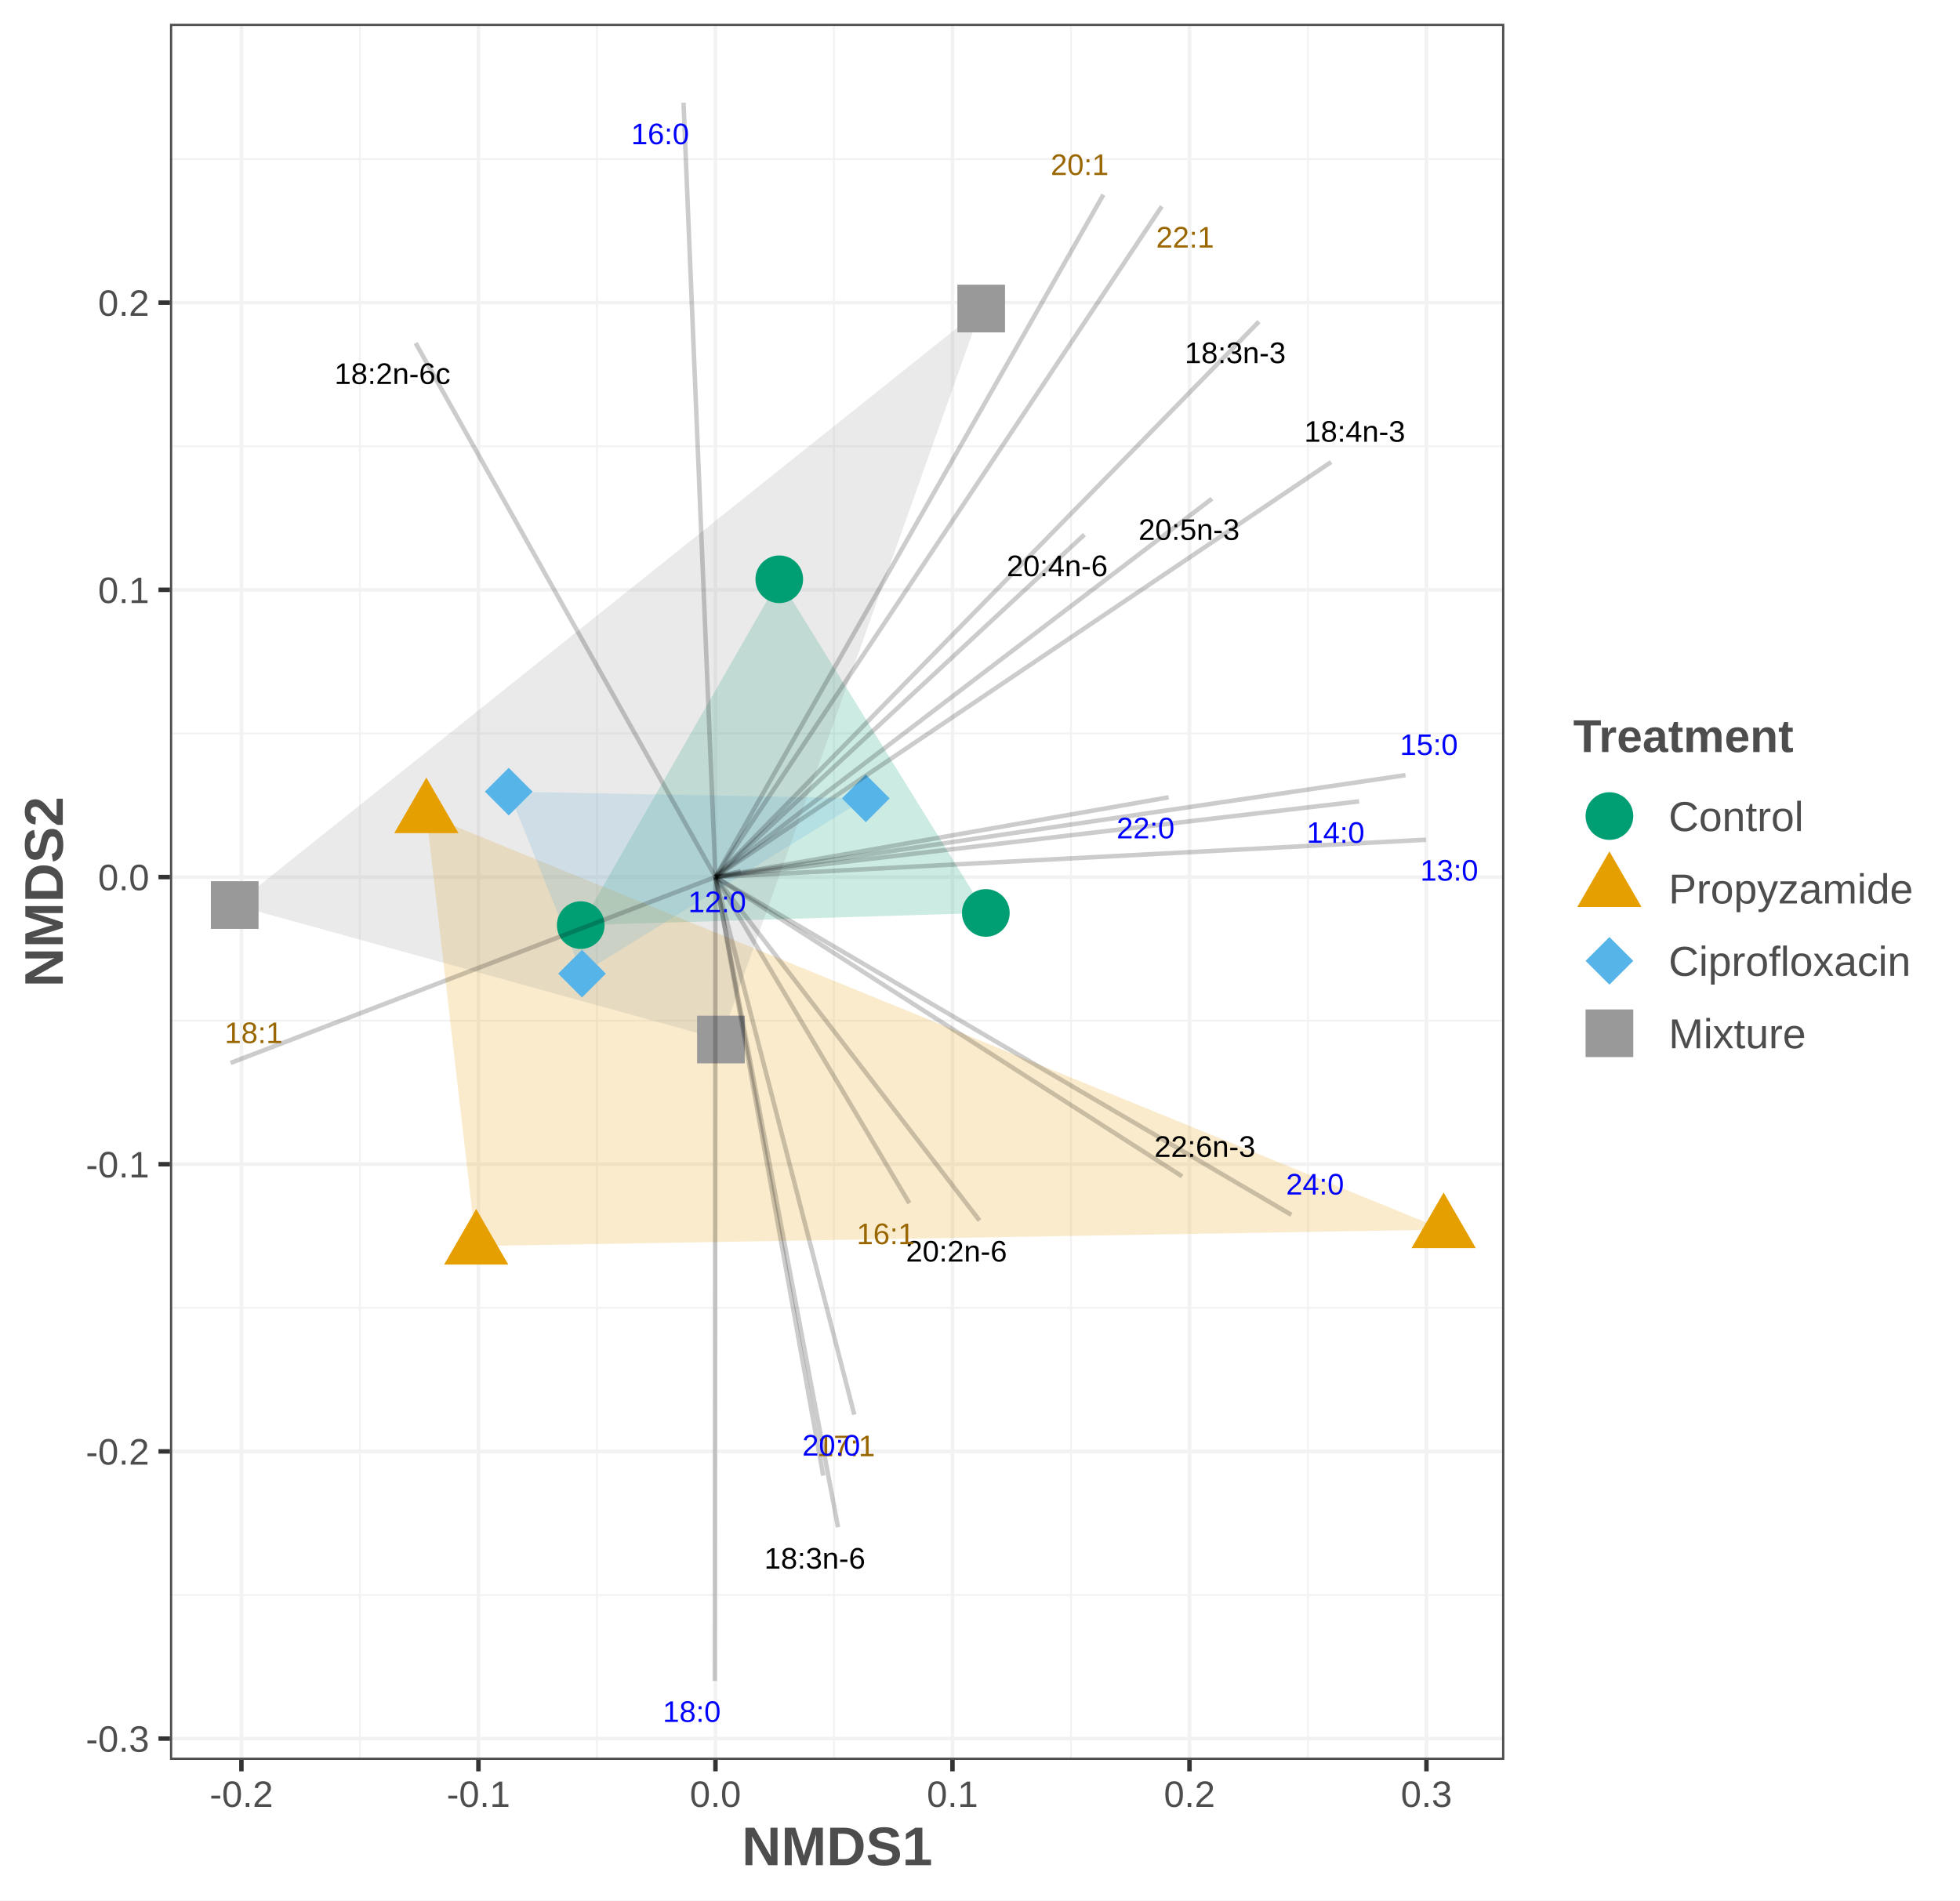
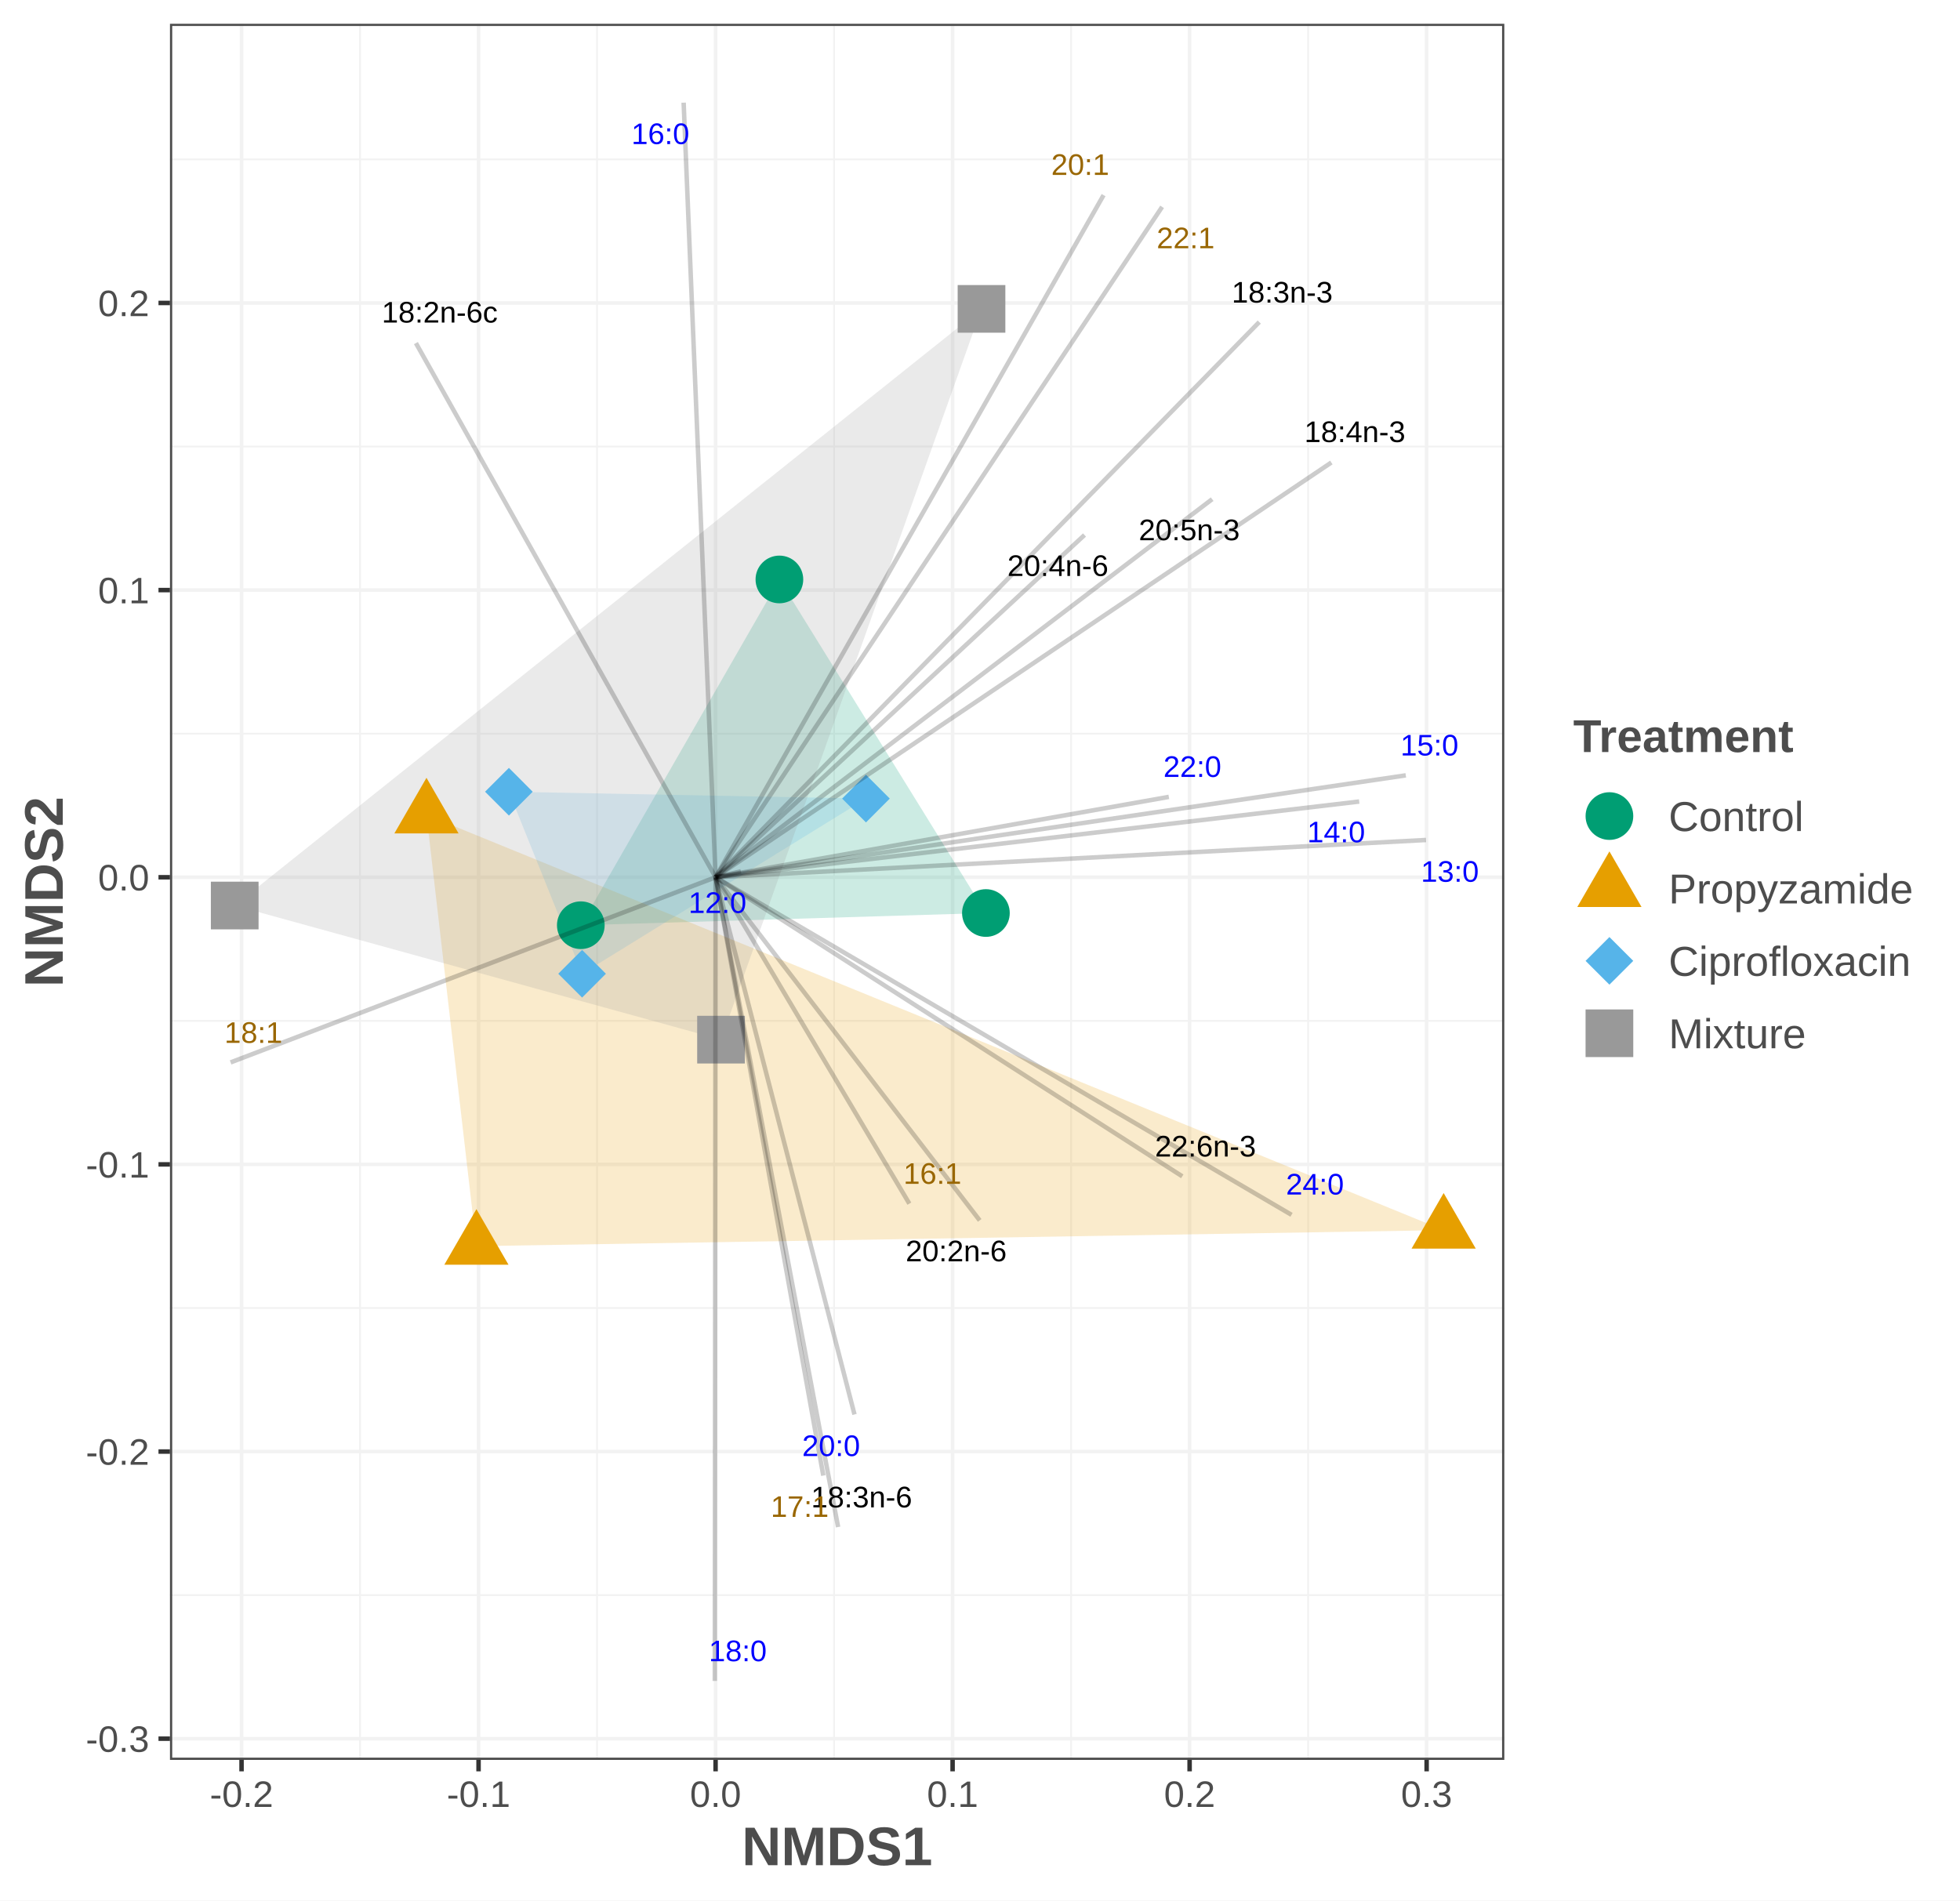
<svg xmlns="http://www.w3.org/2000/svg" class="svglite" width="467.72pt" height="453.54pt" viewBox="0 0 467.72 453.54">
  <defs>
    <style type="text/css">
    .svglite line, .svglite polyline, .svglite polygon, .svglite path, .svglite rect, .svglite circle {
      fill: none;
      stroke: #000000;
      stroke-linecap: round;
      stroke-linejoin: round;
      stroke-miterlimit: 10.00;
    }
    .svglite text {
      white-space: pre;
    }
  </style>
  </defs>
  <rect width="100%" height="100%" style="stroke: none; fill: #FFFFFF;" />
  <defs>
    <clipPath id="cpMC4wMHw0NjcuNzJ8MC4wMHw0NTMuNTQ=">
      <rect x="0.00" y="0.00" width="467.72" height="453.54" />
    </clipPath>
  </defs>
  <g clip-path="url(#cpMC4wMHw0NjcuNzJ8MC4wMHw0NTMuNTQ=)">
-     <rect x="0.00" y="0.00" width="467.72" height="453.54" style="stroke-width: 1.07; stroke: #FFFFFF; fill: #FFFFFF;" />
+     <rect x="-0" y="0.00" width="467.72" height="453.54" style="stroke-width: 1.07; stroke: #FFFFFF; fill: #FFFFFF;" />
  </g>
  <defs>
    <clipPath id="cpNDAuNTZ8MzU4Ljk4fDUuNjd8NDIwLjAx">
      <rect x="40.56" y="5.67" width="318.42" height="414.34" />
    </clipPath>
  </defs>
  <g clip-path="url(#cpNDAuNTZ8MzU4Ljk4fDUuNjd8NDIwLjAx)">
-     <polyline points="40.56,380.66 358.98,380.66 " style="stroke-width: 0.43; stroke: #F2F2F2; stroke-linecap: butt;" />
-     <polyline points="40.56,312.12 358.98,312.12 " style="stroke-width: 0.43; stroke: #F2F2F2; stroke-linecap: butt;" />
-     <polyline points="40.56,243.58 358.98,243.58 " style="stroke-width: 0.43; stroke: #F2F2F2; stroke-linecap: butt;" />
-     <polyline points="40.56,175.04 358.98,175.04 " style="stroke-width: 0.43; stroke: #F2F2F2; stroke-linecap: butt;" />
-     <polyline points="40.56,106.50 358.98,106.50 " style="stroke-width: 0.43; stroke: #F2F2F2; stroke-linecap: butt;" />
-     <polyline points="40.56,37.96 358.98,37.96 " style="stroke-width: 0.43; stroke: #F2F2F2; stroke-linecap: butt;" />
-     <polyline points="85.89,420.01 85.89,5.67 " style="stroke-width: 0.43; stroke: #F2F2F2; stroke-linecap: butt;" />
-     <polyline points="142.45,420.01 142.45,5.67 " style="stroke-width: 0.43; stroke: #F2F2F2; stroke-linecap: butt;" />
-     <polyline points="199.01,420.01 199.01,5.67 " style="stroke-width: 0.43; stroke: #F2F2F2; stroke-linecap: butt;" />
-     <polyline points="255.57,420.01 255.57,5.67 " style="stroke-width: 0.43; stroke: #F2F2F2; stroke-linecap: butt;" />
-     <polyline points="312.13,420.01 312.13,5.67 " style="stroke-width: 0.43; stroke: #F2F2F2; stroke-linecap: butt;" />
-     <polyline points="40.56,414.93 358.98,414.93 " style="stroke-width: 0.85; stroke: #F2F2F2; stroke-linecap: butt;" />
-     <polyline points="40.56,346.39 358.98,346.39 " style="stroke-width: 0.85; stroke: #F2F2F2; stroke-linecap: butt;" />
-     <polyline points="40.56,277.85 358.98,277.85 " style="stroke-width: 0.85; stroke: #F2F2F2; stroke-linecap: butt;" />
-     <polyline points="40.56,209.31 358.98,209.31 " style="stroke-width: 0.85; stroke: #F2F2F2; stroke-linecap: butt;" />
-     <polyline points="40.56,140.77 358.98,140.77 " style="stroke-width: 0.85; stroke: #F2F2F2; stroke-linecap: butt;" />
-     <polyline points="40.56,72.23 358.98,72.23 " style="stroke-width: 0.85; stroke: #F2F2F2; stroke-linecap: butt;" />
-     <polyline points="57.61,420.01 57.61,5.67 " style="stroke-width: 0.85; stroke: #F2F2F2; stroke-linecap: butt;" />
-     <polyline points="114.17,420.01 114.17,5.67 " style="stroke-width: 0.85; stroke: #F2F2F2; stroke-linecap: butt;" />
-     <polyline points="170.73,420.01 170.73,5.67 " style="stroke-width: 0.85; stroke: #F2F2F2; stroke-linecap: butt;" />
-     <polyline points="227.29,420.01 227.29,5.67 " style="stroke-width: 0.85; stroke: #F2F2F2; stroke-linecap: butt;" />
-     <polyline points="283.85,420.01 283.85,5.67 " style="stroke-width: 0.85; stroke: #F2F2F2; stroke-linecap: butt;" />
-     <polyline points="340.40,420.01 340.40,5.67 " style="stroke-width: 0.85; stroke: #F2F2F2; stroke-linecap: butt;" />
-     <polygon points="235.25,217.88 138.58,220.79 185.96,138.25 " style="stroke-width: 1.07; stroke: none; stroke-linecap: butt; fill: #009E73; fill-opacity: 0.20;" />
-     <polygon points="344.50,293.45 113.64,297.38 101.74,194.41 " style="stroke-width: 1.07; stroke: none; stroke-linecap: butt; fill: #E69F00; fill-opacity: 0.20;" />
-     <polygon points="138.89,232.37 121.40,188.93 206.61,190.54 " style="stroke-width: 1.07; stroke: none; stroke-linecap: butt; fill: #56B4E9; fill-opacity: 0.20;" />
-     <polygon points="172.04,248.09 56.01,216.00 234.15,73.63 " style="stroke-width: 1.07; stroke: none; stroke-linecap: butt; fill: #999999; fill-opacity: 0.20;" />
-     <circle cx="138.58" cy="220.79" r="5.69" style="stroke-width: 0.71; stroke: none; fill: #009E73;" />
-     <polygon points="133.20,232.37 138.89,226.68 144.58,232.37 138.89,238.06 " style="stroke-width: 0.71; stroke: none; fill: #56B4E9;" />
-     <polygon points="113.64,288.53 121.30,301.80 105.98,301.80 " style="stroke-width: 0.71; stroke: none; fill: #E69F00;" />
-     <polygon points="166.35,253.78 177.73,253.78 177.73,242.40 166.35,242.40 " style="stroke-width: 0.71; stroke: none; fill: #999999;" />
-     <circle cx="185.96" cy="138.25" r="5.69" style="stroke-width: 0.71; stroke: none; fill: #009E73;" />
-     <polygon points="115.71,188.93 121.40,183.24 127.09,188.93 121.40,194.62 " style="stroke-width: 0.71; stroke: none; fill: #56B4E9;" />
-     <polygon points="101.74,185.57 109.41,198.84 94.08,198.84 " style="stroke-width: 0.71; stroke: none; fill: #E69F00;" />
-     <polygon points="50.32,221.69 61.70,221.69 61.70,210.31 50.32,210.31 " style="stroke-width: 0.71; stroke: none; fill: #999999;" />
-     <circle cx="235.25" cy="217.88" r="5.69" style="stroke-width: 0.71; stroke: none; fill: #009E73;" />
-     <polygon points="200.92,190.54 206.61,184.85 212.30,190.54 206.61,196.23 " style="stroke-width: 0.71; stroke: none; fill: #56B4E9;" />
-     <polygon points="344.50,284.60 352.17,297.87 336.84,297.87 " style="stroke-width: 0.71; stroke: none; fill: #E69F00;" />
-     <polygon points="228.46,79.32 239.83,79.32 239.83,67.94 228.46,67.94 " style="stroke-width: 0.71; stroke: none; fill: #999999;" />
-     <line x1="170.73" y1="209.31" x2="99.19" y2="81.88" style="stroke-width: 1.07; stroke: #000000; stroke-opacity: 0.20; stroke-linecap: butt;" />
-     <line x1="170.73" y1="209.31" x2="199.98" y2="364.49" style="stroke-width: 1.07; stroke: #000000; stroke-opacity: 0.20; stroke-linecap: butt;" />
-     <line x1="170.73" y1="209.31" x2="300.43" y2="76.75" style="stroke-width: 1.07; stroke: #000000; stroke-opacity: 0.20; stroke-linecap: butt;" />
-     <line x1="170.73" y1="209.31" x2="317.65" y2="110.26" style="stroke-width: 1.07; stroke: #000000; stroke-opacity: 0.20; stroke-linecap: butt;" />
-     <line x1="170.73" y1="209.31" x2="233.74" y2="291.28" style="stroke-width: 1.07; stroke: #000000; stroke-opacity: 0.20; stroke-linecap: butt;" />
-     <line x1="170.73" y1="209.31" x2="258.77" y2="127.59" style="stroke-width: 1.07; stroke: #000000; stroke-opacity: 0.20; stroke-linecap: butt;" />
-     <line x1="170.73" y1="209.31" x2="289.21" y2="119.02" style="stroke-width: 1.07; stroke: #000000; stroke-opacity: 0.20; stroke-linecap: butt;" />
-     <line x1="170.73" y1="209.31" x2="282.09" y2="280.75" style="stroke-width: 1.07; stroke: #000000; stroke-opacity: 0.20; stroke-linecap: butt;" />
-     <line x1="170.73" y1="209.31" x2="217.00" y2="287.15" style="stroke-width: 1.07; stroke: #000000; stroke-opacity: 0.20; stroke-linecap: butt;" />
-     <line x1="170.73" y1="209.31" x2="196.46" y2="352.18" style="stroke-width: 1.07; stroke: #000000; stroke-opacity: 0.20; stroke-linecap: butt;" />
-     <line x1="170.73" y1="209.31" x2="55.03" y2="253.68" style="stroke-width: 1.07; stroke: #000000; stroke-opacity: 0.20; stroke-linecap: butt;" />
-     <line x1="170.73" y1="209.31" x2="263.30" y2="46.46" style="stroke-width: 1.07; stroke: #000000; stroke-opacity: 0.20; stroke-linecap: butt;" />
-     <line x1="170.73" y1="209.31" x2="277.24" y2="49.25" style="stroke-width: 1.07; stroke: #000000; stroke-opacity: 0.20; stroke-linecap: butt;" />
-     <line x1="170.73" y1="209.31" x2="176.76" y2="207.88" style="stroke-width: 1.07; stroke: #000000; stroke-opacity: 0.20; stroke-linecap: butt;" />
-     <line x1="170.73" y1="209.31" x2="340.25" y2="200.41" style="stroke-width: 1.07; stroke: #000000; stroke-opacity: 0.20; stroke-linecap: butt;" />
-     <line x1="170.73" y1="209.31" x2="324.33" y2="191.25" style="stroke-width: 1.07; stroke: #000000; stroke-opacity: 0.20; stroke-linecap: butt;" />
-     <line x1="170.73" y1="209.31" x2="335.40" y2="184.99" style="stroke-width: 1.07; stroke: #000000; stroke-opacity: 0.20; stroke-linecap: butt;" />
-     <line x1="170.73" y1="209.31" x2="163.11" y2="24.50" style="stroke-width: 1.07; stroke: #000000; stroke-opacity: 0.20; stroke-linecap: butt;" />
-     <line x1="170.73" y1="209.31" x2="170.57" y2="401.17" style="stroke-width: 1.07; stroke: #000000; stroke-opacity: 0.20; stroke-linecap: butt;" />
-     <line x1="170.73" y1="209.31" x2="203.86" y2="337.60" style="stroke-width: 1.07; stroke: #000000; stroke-opacity: 0.20; stroke-linecap: butt;" />
-     <line x1="170.73" y1="209.31" x2="278.88" y2="190.28" style="stroke-width: 1.07; stroke: #000000; stroke-opacity: 0.20; stroke-linecap: butt;" />
-     <line x1="170.73" y1="209.31" x2="308.15" y2="289.92" style="stroke-width: 1.07; stroke: #000000; stroke-opacity: 0.20; stroke-linecap: butt;" />
-     <text x="93.65" y="91.64" text-anchor="middle" style="font-size: 7.11px; font-family: &quot;Arial&quot;;" textLength="27.66px" lengthAdjust="spacingAndGlyphs">18:2n-6c</text>
-     <text x="194.44" y="374.37" text-anchor="middle" style="font-size: 7.11px; font-family: &quot;Arial&quot;;" textLength="24.11px" lengthAdjust="spacingAndGlyphs">18:3n-6</text>
-     <text x="294.77" y="86.66" text-anchor="middle" style="font-size: 7.11px; font-family: &quot;Arial&quot;;" textLength="24.11px" lengthAdjust="spacingAndGlyphs">18:3n-3</text>
-     <text x="323.28" y="105.43" text-anchor="middle" style="font-size: 7.11px; font-family: &quot;Arial&quot;;" textLength="24.11px" lengthAdjust="spacingAndGlyphs">18:4n-3</text>
-     <text x="228.25" y="301.08" text-anchor="middle" style="font-size: 7.11px; font-family: &quot;Arial&quot;;" textLength="24.11px" lengthAdjust="spacingAndGlyphs">20:2n-6</text>
-     <text x="252.28" y="137.51" text-anchor="middle" style="font-size: 7.11px; font-family: &quot;Arial&quot;;" textLength="24.11px" lengthAdjust="spacingAndGlyphs">20:4n-6</text>
-     <text x="283.75" y="128.86" text-anchor="middle" style="font-size: 7.11px; font-family: &quot;Arial&quot;;" textLength="24.11px" lengthAdjust="spacingAndGlyphs">20:5n-3</text>
-     <text x="287.52" y="276.10" text-anchor="middle" style="font-size: 7.11px; font-family: &quot;Arial&quot;;" textLength="24.11px" lengthAdjust="spacingAndGlyphs">22:6n-3</text>
-     <text x="211.34" y="296.93" text-anchor="middle" style="font-size: 7.11px;fill: #996600; font-family: &quot;Arial&quot;;" textLength="13.83px" lengthAdjust="spacingAndGlyphs">16:1</text>
-     <text x="201.89" y="347.53" text-anchor="middle" style="font-size: 7.11px;fill: #996600; font-family: &quot;Arial&quot;;" textLength="13.83px" lengthAdjust="spacingAndGlyphs">17:1</text>
-     <text x="60.53" y="248.94" text-anchor="middle" style="font-size: 7.11px;fill: #996600; font-family: &quot;Arial&quot;;" textLength="13.83px" lengthAdjust="spacingAndGlyphs">18:1</text>
-     <text x="257.65" y="41.77" text-anchor="middle" style="font-size: 7.11px;fill: #996600; font-family: &quot;Arial&quot;;" textLength="13.83px" lengthAdjust="spacingAndGlyphs">20:1</text>
-     <text x="282.80" y="59.08" text-anchor="middle" style="font-size: 7.11px;fill: #996600; font-family: &quot;Arial&quot;;" textLength="13.83px" lengthAdjust="spacingAndGlyphs">22:1</text>
-     <text x="171.14" y="217.70" text-anchor="middle" style="font-size: 7.11px;fill: #0000FF; font-family: &quot;Arial&quot;;" textLength="13.83px" lengthAdjust="spacingAndGlyphs">12:0</text>
-     <text x="345.83" y="210.17" text-anchor="middle" style="font-size: 7.11px;fill: #0000FF; font-family: &quot;Arial&quot;;" textLength="13.83px" lengthAdjust="spacingAndGlyphs">13:0</text>
-     <text x="318.71" y="201.15" text-anchor="middle" style="font-size: 7.11px;fill: #0000FF; font-family: &quot;Arial&quot;;" textLength="13.83px" lengthAdjust="spacingAndGlyphs">14:0</text>
-     <text x="340.98" y="180.18" text-anchor="middle" style="font-size: 7.11px;fill: #0000FF; font-family: &quot;Arial&quot;;" textLength="13.83px" lengthAdjust="spacingAndGlyphs">15:0</text>
-     <text x="157.53" y="34.42" text-anchor="middle" style="font-size: 7.11px;fill: #0000FF; font-family: &quot;Arial&quot;;" textLength="13.83px" lengthAdjust="spacingAndGlyphs">16:0</text>
-     <text x="165.08" y="410.95" text-anchor="middle" style="font-size: 7.11px;fill: #0000FF; font-family: &quot;Arial&quot;;" textLength="13.83px" lengthAdjust="spacingAndGlyphs">18:0</text>
-     <text x="198.36" y="347.39" text-anchor="middle" style="font-size: 7.11px;fill: #0000FF; font-family: &quot;Arial&quot;;" textLength="13.83px" lengthAdjust="spacingAndGlyphs">20:0</text>
-     <text x="273.37" y="200.08" text-anchor="middle" style="font-size: 7.11px;fill: #0000FF; font-family: &quot;Arial&quot;;" textLength="13.83px" lengthAdjust="spacingAndGlyphs">22:0</text>
-     <text x="313.81" y="285.09" text-anchor="middle" style="font-size: 7.11px;fill: #0000FF; font-family: &quot;Arial&quot;;" textLength="13.83px" lengthAdjust="spacingAndGlyphs">24:0</text>
+     <polyline points="40.56,380.68 358.98,380.68 " style="stroke-width: 0.43; stroke: #F2F2F2; stroke-linecap: butt;" />
+     <polyline points="40.56,312.16 358.98,312.16 " style="stroke-width: 0.43; stroke: #F2F2F2; stroke-linecap: butt;" />
+     <polyline points="40.56,243.63 358.98,243.63 " style="stroke-width: 0.43; stroke: #F2F2F2; stroke-linecap: butt;" />
+     <polyline points="40.56,175.10 358.98,175.10 " style="stroke-width: 0.43; stroke: #F2F2F2; stroke-linecap: butt;" />
+     <polyline points="40.56,106.57 358.98,106.57 " style="stroke-width: 0.43; stroke: #F2F2F2; stroke-linecap: butt;" />
+     <polyline points="40.56,38.04 358.98,38.04 " style="stroke-width: 0.43; stroke: #F2F2F2; stroke-linecap: butt;" />
+     <polyline points="85.92,420.01 85.92,5.67 " style="stroke-width: 0.43; stroke: #F2F2F2; stroke-linecap: butt;" />
+     <polyline points="142.48,420.01 142.48,5.67 " style="stroke-width: 0.43; stroke: #F2F2F2; stroke-linecap: butt;" />
+     <polyline points="199.04,420.01 199.04,5.67 " style="stroke-width: 0.43; stroke: #F2F2F2; stroke-linecap: butt;" />
+     <polyline points="255.60,420.01 255.60,5.67 " style="stroke-width: 0.43; stroke: #F2F2F2; stroke-linecap: butt;" />
+     <polyline points="312.16,420.01 312.16,5.67 " style="stroke-width: 0.43; stroke: #F2F2F2; stroke-linecap: butt;" />
+     <polyline points="40.56,414.95 358.98,414.95 " style="stroke-width: 0.85; stroke: #F2F2F2; stroke-linecap: butt;" />
+     <polyline points="40.56,346.42 358.98,346.42 " style="stroke-width: 0.85; stroke: #F2F2F2; stroke-linecap: butt;" />
+     <polyline points="40.56,277.89 358.98,277.89 " style="stroke-width: 0.85; stroke: #F2F2F2; stroke-linecap: butt;" />
+     <polyline points="40.56,209.36 358.98,209.36 " style="stroke-width: 0.85; stroke: #F2F2F2; stroke-linecap: butt;" />
+     <polyline points="40.56,140.83 358.98,140.83 " style="stroke-width: 0.85; stroke: #F2F2F2; stroke-linecap: butt;" />
+     <polyline points="40.56,72.30 358.98,72.30 " style="stroke-width: 0.85; stroke: #F2F2F2; stroke-linecap: butt;" />
+     <polyline points="57.64,420.01 57.64,5.67 " style="stroke-width: 0.85; stroke: #F2F2F2; stroke-linecap: butt;" />
+     <polyline points="114.20,420.01 114.20,5.67 " style="stroke-width: 0.85; stroke: #F2F2F2; stroke-linecap: butt;" />
+     <polyline points="170.76,420.01 170.76,5.67 " style="stroke-width: 0.85; stroke: #F2F2F2; stroke-linecap: butt;" />
+     <polyline points="227.32,420.01 227.32,5.67 " style="stroke-width: 0.85; stroke: #F2F2F2; stroke-linecap: butt;" />
+     <polyline points="283.88,420.01 283.88,5.67 " style="stroke-width: 0.85; stroke: #F2F2F2; stroke-linecap: butt;" />
+     <polyline points="340.44,420.01 340.44,5.67 " style="stroke-width: 0.85; stroke: #F2F2F2; stroke-linecap: butt;" />
+     <polygon points="235.27,217.90 138.60,220.81 185.99,138.29 " style="stroke-width: 1.07; stroke: none; stroke-linecap: butt; fill: #009E73; fill-opacity: 0.20;" />
+     <polygon points="344.50,293.58 113.69,297.41 101.77,194.47 " style="stroke-width: 1.07; stroke: none; stroke-linecap: butt; fill: #E69F00; fill-opacity: 0.20;" />
+     <polygon points="138.91,232.39 121.44,188.95 206.65,190.59 " style="stroke-width: 1.07; stroke: none; stroke-linecap: butt; fill: #56B4E9; fill-opacity: 0.20;" />
+     <polygon points="172.06,248.12 56.01,216.11 234.22,73.71 " style="stroke-width: 1.07; stroke: none; stroke-linecap: butt; fill: #999999; fill-opacity: 0.20;" />
+     <circle cx="138.60" cy="220.81" r="5.69" style="stroke-width: 0.71; stroke: none; fill: #009E73;" />
+     <polygon points="133.22,232.39 138.91,226.70 144.59,232.39 138.91,238.08 " style="stroke-width: 0.71; stroke: none; fill: #56B4E9;" />
+     <polygon points="113.69,288.57 121.35,301.84 106.03,301.84 " style="stroke-width: 0.71; stroke: none; fill: #E69F00;" />
+     <polygon points="166.37,253.81 177.75,253.81 177.75,242.43 166.37,242.43 " style="stroke-width: 0.71; stroke: none; fill: #999999;" />
+     <circle cx="185.99" cy="138.29" r="5.69" style="stroke-width: 0.71; stroke: none; fill: #009E73;" />
+     <polygon points="115.75,188.95 121.44,183.26 127.12,188.95 121.44,194.64 " style="stroke-width: 0.71; stroke: none; fill: #56B4E9;" />
+     <polygon points="101.77,185.63 109.43,198.90 94.11,198.90 " style="stroke-width: 0.71; stroke: none; fill: #E69F00;" />
+     <polygon points="50.32,221.80 61.70,221.80 61.70,210.42 50.32,210.42 " style="stroke-width: 0.71; stroke: none; fill: #999999;" />
+     <circle cx="235.27" cy="217.90" r="5.69" style="stroke-width: 0.71; stroke: none; fill: #009E73;" />
+     <polygon points="200.96,190.59 206.65,184.90 212.33,190.59 206.65,196.28 " style="stroke-width: 0.71; stroke: none; fill: #56B4E9;" />
+     <polygon points="344.50,284.73 352.17,298.00 336.84,298.00 " style="stroke-width: 0.71; stroke: none; fill: #E69F00;" />
+     <polygon points="228.53,79.40 239.91,79.40 239.91,68.03 228.53,68.03 " style="stroke-width: 0.71; stroke: none; fill: #999999;" />
+     <line x1="170.76" y1="209.36" x2="99.25" y2="81.88" style="stroke-width: 1.07; stroke: #000000; stroke-opacity: 0.20; stroke-linecap: butt;" />
+     <line x1="170.76" y1="209.36" x2="200.00" y2="364.44" style="stroke-width: 1.07; stroke: #000000; stroke-opacity: 0.20; stroke-linecap: butt;" />
+     <line x1="170.76" y1="209.36" x2="300.50" y2="76.86" style="stroke-width: 1.07; stroke: #000000; stroke-opacity: 0.20; stroke-linecap: butt;" />
+     <line x1="170.76" y1="209.36" x2="317.70" y2="110.38" style="stroke-width: 1.07; stroke: #000000; stroke-opacity: 0.20; stroke-linecap: butt;" />
+     <line x1="170.76" y1="209.36" x2="233.79" y2="291.26" style="stroke-width: 1.07; stroke: #000000; stroke-opacity: 0.20; stroke-linecap: butt;" />
+     <line x1="170.76" y1="209.36" x2="258.80" y2="127.68" style="stroke-width: 1.07; stroke: #000000; stroke-opacity: 0.20; stroke-linecap: butt;" />
+     <line x1="170.76" y1="209.36" x2="289.26" y2="119.13" style="stroke-width: 1.07; stroke: #000000; stroke-opacity: 0.20; stroke-linecap: butt;" />
+     <line x1="170.76" y1="209.36" x2="282.13" y2="280.74" style="stroke-width: 1.07; stroke: #000000; stroke-opacity: 0.20; stroke-linecap: butt;" />
+     <line x1="170.76" y1="209.36" x2="217.00" y2="287.26" style="stroke-width: 1.07; stroke: #000000; stroke-opacity: 0.20; stroke-linecap: butt;" />
+     <line x1="170.76" y1="209.36" x2="196.47" y2="352.16" style="stroke-width: 1.07; stroke: #000000; stroke-opacity: 0.20; stroke-linecap: butt;" />
+     <line x1="170.76" y1="209.36" x2="55.03" y2="253.55" style="stroke-width: 1.07; stroke: #000000; stroke-opacity: 0.20; stroke-linecap: butt;" />
+     <line x1="170.76" y1="209.36" x2="263.35" y2="46.57" style="stroke-width: 1.07; stroke: #000000; stroke-opacity: 0.20; stroke-linecap: butt;" />
+     <line x1="170.76" y1="209.36" x2="277.32" y2="49.37" style="stroke-width: 1.07; stroke: #000000; stroke-opacity: 0.20; stroke-linecap: butt;" />
+     <line x1="170.76" y1="209.36" x2="176.80" y2="207.95" style="stroke-width: 1.07; stroke: #000000; stroke-opacity: 0.20; stroke-linecap: butt;" />
+     <line x1="170.76" y1="209.36" x2="340.28" y2="200.47" style="stroke-width: 1.07; stroke: #000000; stroke-opacity: 0.20; stroke-linecap: butt;" />
+     <line x1="170.76" y1="209.36" x2="324.35" y2="191.29" style="stroke-width: 1.07; stroke: #000000; stroke-opacity: 0.20; stroke-linecap: butt;" />
+     <line x1="170.76" y1="209.36" x2="335.47" y2="185.04" style="stroke-width: 1.07; stroke: #000000; stroke-opacity: 0.20; stroke-linecap: butt;" />
+     <line x1="170.76" y1="209.36" x2="163.14" y2="24.50" style="stroke-width: 1.07; stroke: #000000; stroke-opacity: 0.20; stroke-linecap: butt;" />
+     <line x1="170.76" y1="209.36" x2="170.57" y2="401.17" style="stroke-width: 1.07; stroke: #000000; stroke-opacity: 0.20; stroke-linecap: butt;" />
+     <line x1="170.76" y1="209.36" x2="203.91" y2="337.57" style="stroke-width: 1.07; stroke: #000000; stroke-opacity: 0.20; stroke-linecap: butt;" />
+     <line x1="170.76" y1="209.36" x2="278.92" y2="190.18" style="stroke-width: 1.07; stroke: #000000; stroke-opacity: 0.20; stroke-linecap: butt;" />
+     <line x1="170.76" y1="209.36" x2="308.20" y2="289.93" style="stroke-width: 1.07; stroke: #000000; stroke-opacity: 0.20; stroke-linecap: butt;" />
+     <text x="104.93" y="76.98" text-anchor="middle" style="font-size: 7.11px; font-family: &quot;Arial&quot;;" textLength="27.66px" lengthAdjust="spacingAndGlyphs">18:2n-6c</text>
+     <text x="205.61" y="359.75" text-anchor="middle" style="font-size: 7.11px; font-family: &quot;Arial&quot;;" textLength="24.11px" lengthAdjust="spacingAndGlyphs">18:3n-6</text>
+     <text x="305.98" y="72.21" text-anchor="middle" style="font-size: 7.11px; font-family: &quot;Arial&quot;;" textLength="24.11px" lengthAdjust="spacingAndGlyphs">18:3n-3</text>
+     <text x="323.32" y="105.50" text-anchor="middle" style="font-size: 7.11px; font-family: &quot;Arial&quot;;" textLength="24.11px" lengthAdjust="spacingAndGlyphs">18:4n-3</text>
+     <text x="228.18" y="301.02" text-anchor="middle" style="font-size: 7.11px; font-family: &quot;Arial&quot;;" textLength="24.11px" lengthAdjust="spacingAndGlyphs">20:2n-6</text>
+     <text x="252.44" y="137.46" text-anchor="middle" style="font-size: 7.11px; font-family: &quot;Arial&quot;;" textLength="24.11px" lengthAdjust="spacingAndGlyphs">20:4n-6</text>
+     <text x="283.80" y="128.93" text-anchor="middle" style="font-size: 7.11px; font-family: &quot;Arial&quot;;" textLength="24.11px" lengthAdjust="spacingAndGlyphs">20:5n-3</text>
+     <text x="287.67" y="276.01" text-anchor="middle" style="font-size: 7.11px; font-family: &quot;Arial&quot;;" textLength="24.11px" lengthAdjust="spacingAndGlyphs">22:6n-3</text>
+     <text x="222.51" y="282.53" text-anchor="middle" style="font-size: 7.11px;fill: #996600; font-family: &quot;Arial&quot;;" textLength="13.83px" lengthAdjust="spacingAndGlyphs">16:1</text>
+     <text x="190.84" y="362.01" text-anchor="middle" style="font-size: 7.11px;fill: #996600; font-family: &quot;Arial&quot;;" textLength="13.83px" lengthAdjust="spacingAndGlyphs">17:1</text>
+     <text x="60.47" y="248.89" text-anchor="middle" style="font-size: 7.11px;fill: #996600; font-family: &quot;Arial&quot;;" textLength="13.83px" lengthAdjust="spacingAndGlyphs">18:1</text>
+     <text x="257.77" y="41.74" text-anchor="middle" style="font-size: 7.11px;fill: #996600; font-family: &quot;Arial&quot;;" textLength="13.83px" lengthAdjust="spacingAndGlyphs">20:1</text>
+     <text x="282.93" y="59.25" text-anchor="middle" style="font-size: 7.11px;fill: #996600; font-family: &quot;Arial&quot;;" textLength="13.83px" lengthAdjust="spacingAndGlyphs">22:1</text>
+     <text x="171.21" y="217.88" text-anchor="middle" style="font-size: 7.11px;fill: #0000FF; font-family: &quot;Arial&quot;;" textLength="13.83px" lengthAdjust="spacingAndGlyphs">12:0</text>
+     <text x="345.99" y="210.44" text-anchor="middle" style="font-size: 7.11px;fill: #0000FF; font-family: &quot;Arial&quot;;" textLength="13.83px" lengthAdjust="spacingAndGlyphs">13:0</text>
+     <text x="318.85" y="201.02" text-anchor="middle" style="font-size: 7.11px;fill: #0000FF; font-family: &quot;Arial&quot;;" textLength="13.83px" lengthAdjust="spacingAndGlyphs">14:0</text>
+     <text x="341.12" y="180.30" text-anchor="middle" style="font-size: 7.11px;fill: #0000FF; font-family: &quot;Arial&quot;;" textLength="13.83px" lengthAdjust="spacingAndGlyphs">15:0</text>
+     <text x="157.59" y="34.38" text-anchor="middle" style="font-size: 7.11px;fill: #0000FF; font-family: &quot;Arial&quot;;" textLength="13.83px" lengthAdjust="spacingAndGlyphs">16:0</text>
+     <text x="176.06" y="396.46" text-anchor="middle" style="font-size: 7.11px;fill: #0000FF; font-family: &quot;Arial&quot;;" textLength="13.83px" lengthAdjust="spacingAndGlyphs">18:0</text>
+     <text x="198.33" y="347.50" text-anchor="middle" style="font-size: 7.11px;fill: #0000FF; font-family: &quot;Arial&quot;;" textLength="13.83px" lengthAdjust="spacingAndGlyphs">20:0</text>
+     <text x="284.54" y="185.42" text-anchor="middle" style="font-size: 7.11px;fill: #0000FF; font-family: &quot;Arial&quot;;" textLength="13.83px" lengthAdjust="spacingAndGlyphs">22:0</text>
+     <text x="313.79" y="285.08" text-anchor="middle" style="font-size: 7.11px;fill: #0000FF; font-family: &quot;Arial&quot;;" textLength="13.83px" lengthAdjust="spacingAndGlyphs">24:0</text>
    <rect x="40.56" y="5.67" width="318.42" height="414.34" style="stroke-width: 1.07; stroke: #4D4D4D;" />
  </g>
  <g clip-path="url(#cpMC4wMHw0NjcuNzJ8MC4wMHw0NTMuNTQ=)">
-     <text x="35.63" y="418.08" text-anchor="end" style="font-size: 8.80px;fill: #4D4D4D; font-family: &quot;Arial&quot;;" textLength="15.17px" lengthAdjust="spacingAndGlyphs">-0.3</text>
-     <text x="35.63" y="349.54" text-anchor="end" style="font-size: 8.80px;fill: #4D4D4D; font-family: &quot;Arial&quot;;" textLength="15.17px" lengthAdjust="spacingAndGlyphs">-0.2</text>
-     <text x="35.63" y="281.00" text-anchor="end" style="font-size: 8.80px;fill: #4D4D4D; font-family: &quot;Arial&quot;;" textLength="15.17px" lengthAdjust="spacingAndGlyphs">-0.1</text>
-     <text x="35.63" y="212.46" text-anchor="end" style="font-size: 8.80px;fill: #4D4D4D; font-family: &quot;Arial&quot;;" textLength="12.24px" lengthAdjust="spacingAndGlyphs">0.0</text>
-     <text x="35.63" y="143.92" text-anchor="end" style="font-size: 8.80px;fill: #4D4D4D; font-family: &quot;Arial&quot;;" textLength="12.24px" lengthAdjust="spacingAndGlyphs">0.1</text>
-     <text x="35.63" y="75.38" text-anchor="end" style="font-size: 8.80px;fill: #4D4D4D; font-family: &quot;Arial&quot;;" textLength="12.24px" lengthAdjust="spacingAndGlyphs">0.2</text>
-     <polyline points="37.82,414.93 40.56,414.93 " style="stroke-width: 1.07; stroke: #333333; stroke-linecap: butt;" />
-     <polyline points="37.82,346.39 40.56,346.39 " style="stroke-width: 1.07; stroke: #333333; stroke-linecap: butt;" />
-     <polyline points="37.82,277.85 40.56,277.85 " style="stroke-width: 1.07; stroke: #333333; stroke-linecap: butt;" />
-     <polyline points="37.82,209.31 40.56,209.31 " style="stroke-width: 1.07; stroke: #333333; stroke-linecap: butt;" />
-     <polyline points="37.82,140.77 40.56,140.77 " style="stroke-width: 1.07; stroke: #333333; stroke-linecap: butt;" />
-     <polyline points="37.82,72.23 40.56,72.23 " style="stroke-width: 1.07; stroke: #333333; stroke-linecap: butt;" />
-     <polyline points="57.61,422.75 57.61,420.01 " style="stroke-width: 1.07; stroke: #333333; stroke-linecap: butt;" />
-     <polyline points="114.17,422.75 114.17,420.01 " style="stroke-width: 1.07; stroke: #333333; stroke-linecap: butt;" />
-     <polyline points="170.73,422.75 170.73,420.01 " style="stroke-width: 1.07; stroke: #333333; stroke-linecap: butt;" />
-     <polyline points="227.29,422.75 227.29,420.01 " style="stroke-width: 1.07; stroke: #333333; stroke-linecap: butt;" />
-     <polyline points="283.85,422.75 283.85,420.01 " style="stroke-width: 1.07; stroke: #333333; stroke-linecap: butt;" />
-     <polyline points="340.40,422.75 340.40,420.01 " style="stroke-width: 1.07; stroke: #333333; stroke-linecap: butt;" />
-     <text x="57.61" y="431.24" text-anchor="middle" style="font-size: 8.80px;fill: #4D4D4D; font-family: &quot;Arial&quot;;" textLength="15.17px" lengthAdjust="spacingAndGlyphs">-0.2</text>
-     <text x="114.17" y="431.24" text-anchor="middle" style="font-size: 8.80px;fill: #4D4D4D; font-family: &quot;Arial&quot;;" textLength="15.17px" lengthAdjust="spacingAndGlyphs">-0.1</text>
-     <text x="170.73" y="431.24" text-anchor="middle" style="font-size: 8.80px;fill: #4D4D4D; font-family: &quot;Arial&quot;;" textLength="12.24px" lengthAdjust="spacingAndGlyphs">0.0</text>
-     <text x="227.29" y="431.24" text-anchor="middle" style="font-size: 8.80px;fill: #4D4D4D; font-family: &quot;Arial&quot;;" textLength="12.24px" lengthAdjust="spacingAndGlyphs">0.1</text>
-     <text x="283.85" y="431.24" text-anchor="middle" style="font-size: 8.80px;fill: #4D4D4D; font-family: &quot;Arial&quot;;" textLength="12.24px" lengthAdjust="spacingAndGlyphs">0.2</text>
-     <text x="340.40" y="431.24" text-anchor="middle" style="font-size: 8.80px;fill: #4D4D4D; font-family: &quot;Arial&quot;;" textLength="12.24px" lengthAdjust="spacingAndGlyphs">0.3</text>
+     <text x="35.63" y="418.10" text-anchor="end" style="font-size: 8.80px;fill: #4D4D4D; font-family: &quot;Arial&quot;;" textLength="15.17px" lengthAdjust="spacingAndGlyphs">-0.3</text>
+     <text x="35.63" y="349.57" text-anchor="end" style="font-size: 8.80px;fill: #4D4D4D; font-family: &quot;Arial&quot;;" textLength="15.17px" lengthAdjust="spacingAndGlyphs">-0.2</text>
+     <text x="35.63" y="281.04" text-anchor="end" style="font-size: 8.80px;fill: #4D4D4D; font-family: &quot;Arial&quot;;" textLength="15.17px" lengthAdjust="spacingAndGlyphs">-0.1</text>
+     <text x="35.63" y="212.51" text-anchor="end" style="font-size: 8.80px;fill: #4D4D4D; font-family: &quot;Arial&quot;;" textLength="12.24px" lengthAdjust="spacingAndGlyphs">0.0</text>
+     <text x="35.63" y="143.98" text-anchor="end" style="font-size: 8.80px;fill: #4D4D4D; font-family: &quot;Arial&quot;;" textLength="12.24px" lengthAdjust="spacingAndGlyphs">0.1</text>
+     <text x="35.63" y="75.45" text-anchor="end" style="font-size: 8.80px;fill: #4D4D4D; font-family: &quot;Arial&quot;;" textLength="12.24px" lengthAdjust="spacingAndGlyphs">0.2</text>
+     <polyline points="37.82,414.95 40.56,414.95 " style="stroke-width: 1.07; stroke: #333333; stroke-linecap: butt;" />
+     <polyline points="37.82,346.42 40.56,346.42 " style="stroke-width: 1.07; stroke: #333333; stroke-linecap: butt;" />
+     <polyline points="37.82,277.89 40.56,277.89 " style="stroke-width: 1.07; stroke: #333333; stroke-linecap: butt;" />
+     <polyline points="37.82,209.36 40.56,209.36 " style="stroke-width: 1.07; stroke: #333333; stroke-linecap: butt;" />
+     <polyline points="37.82,140.83 40.56,140.83 " style="stroke-width: 1.07; stroke: #333333; stroke-linecap: butt;" />
+     <polyline points="37.82,72.30 40.56,72.30 " style="stroke-width: 1.07; stroke: #333333; stroke-linecap: butt;" />
+     <polyline points="57.64,422.75 57.64,420.01 " style="stroke-width: 1.07; stroke: #333333; stroke-linecap: butt;" />
+     <polyline points="114.20,422.75 114.20,420.01 " style="stroke-width: 1.07; stroke: #333333; stroke-linecap: butt;" />
+     <polyline points="170.76,422.75 170.76,420.01 " style="stroke-width: 1.07; stroke: #333333; stroke-linecap: butt;" />
+     <polyline points="227.32,422.75 227.32,420.01 " style="stroke-width: 1.07; stroke: #333333; stroke-linecap: butt;" />
+     <polyline points="283.88,422.75 283.88,420.01 " style="stroke-width: 1.07; stroke: #333333; stroke-linecap: butt;" />
+     <polyline points="340.44,422.75 340.44,420.01 " style="stroke-width: 1.07; stroke: #333333; stroke-linecap: butt;" />
+     <text x="57.64" y="431.24" text-anchor="middle" style="font-size: 8.80px;fill: #4D4D4D; font-family: &quot;Arial&quot;;" textLength="15.17px" lengthAdjust="spacingAndGlyphs">-0.2</text>
+     <text x="114.20" y="431.24" text-anchor="middle" style="font-size: 8.80px;fill: #4D4D4D; font-family: &quot;Arial&quot;;" textLength="15.17px" lengthAdjust="spacingAndGlyphs">-0.1</text>
+     <text x="170.76" y="431.24" text-anchor="middle" style="font-size: 8.80px;fill: #4D4D4D; font-family: &quot;Arial&quot;;" textLength="12.24px" lengthAdjust="spacingAndGlyphs">0.0</text>
+     <text x="227.32" y="431.24" text-anchor="middle" style="font-size: 8.80px;fill: #4D4D4D; font-family: &quot;Arial&quot;;" textLength="12.24px" lengthAdjust="spacingAndGlyphs">0.1</text>
+     <text x="283.88" y="431.24" text-anchor="middle" style="font-size: 8.80px;fill: #4D4D4D; font-family: &quot;Arial&quot;;" textLength="12.24px" lengthAdjust="spacingAndGlyphs">0.2</text>
+     <text x="340.44" y="431.24" text-anchor="middle" style="font-size: 8.80px;fill: #4D4D4D; font-family: &quot;Arial&quot;;" textLength="12.24px" lengthAdjust="spacingAndGlyphs">0.3</text>
    <text x="199.77" y="445.14" text-anchor="middle" style="font-size: 13.00px; font-weight: bold;fill: #4D4D4D; font-family: &quot;Arial&quot;;" textLength="45.51px" lengthAdjust="spacingAndGlyphs">NMDS1</text>
    <text transform="translate(14.98,212.84) rotate(-90)" text-anchor="middle" style="font-size: 13.00px; font-weight: bold;fill: #4D4D4D; font-family: &quot;Arial&quot;;" textLength="45.51px" lengthAdjust="spacingAndGlyphs">NMDS2</text>
    <rect x="369.94" y="164.96" width="92.11" height="95.75" style="stroke-width: 1.07; stroke: none; fill: #FFFFFF;" />
    <text x="375.42" y="179.48" style="font-size: 11.00px; font-weight: bold;fill: #4D4D4D; font-family: &quot;Arial&quot;;" textLength="52.59px" lengthAdjust="spacingAndGlyphs">Treatment</text>
    <circle cx="384.06" cy="194.76" r="5.69" style="stroke-width: 0.71; stroke: none; fill: #009E73;" />
    <polygon points="384.06,203.19 391.72,216.46 376.39,216.46 " style="stroke-width: 0.71; stroke: none; fill: #E69F00;" />
    <polygon points="378.37,229.32 384.06,223.63 389.75,229.32 384.06,235.00 " style="stroke-width: 0.71; stroke: none; fill: #56B4E9;" />
    <polygon points="378.37,252.28 389.75,252.28 389.75,240.91 378.37,240.91 " style="stroke-width: 0.71; stroke: none; fill: #999999;" />
    <text x="398.18" y="198.34" style="font-size: 10.00px;fill: #4D4D4D; font-family: &quot;Arial&quot;;" textLength="32.26px" lengthAdjust="spacingAndGlyphs">Control</text>
    <text x="398.18" y="215.62" style="font-size: 10.00px;fill: #4D4D4D; font-family: &quot;Arial&quot;;" textLength="58.39px" lengthAdjust="spacingAndGlyphs">Propyzamide</text>
    <text x="398.18" y="232.90" style="font-size: 10.00px;fill: #4D4D4D; font-family: &quot;Arial&quot;;" textLength="57.84px" lengthAdjust="spacingAndGlyphs">Ciprofloxacin</text>
    <text x="398.18" y="250.18" style="font-size: 10.00px;fill: #4D4D4D; font-family: &quot;Arial&quot;;" textLength="32.80px" lengthAdjust="spacingAndGlyphs">Mixture</text>
  </g>
</svg>
